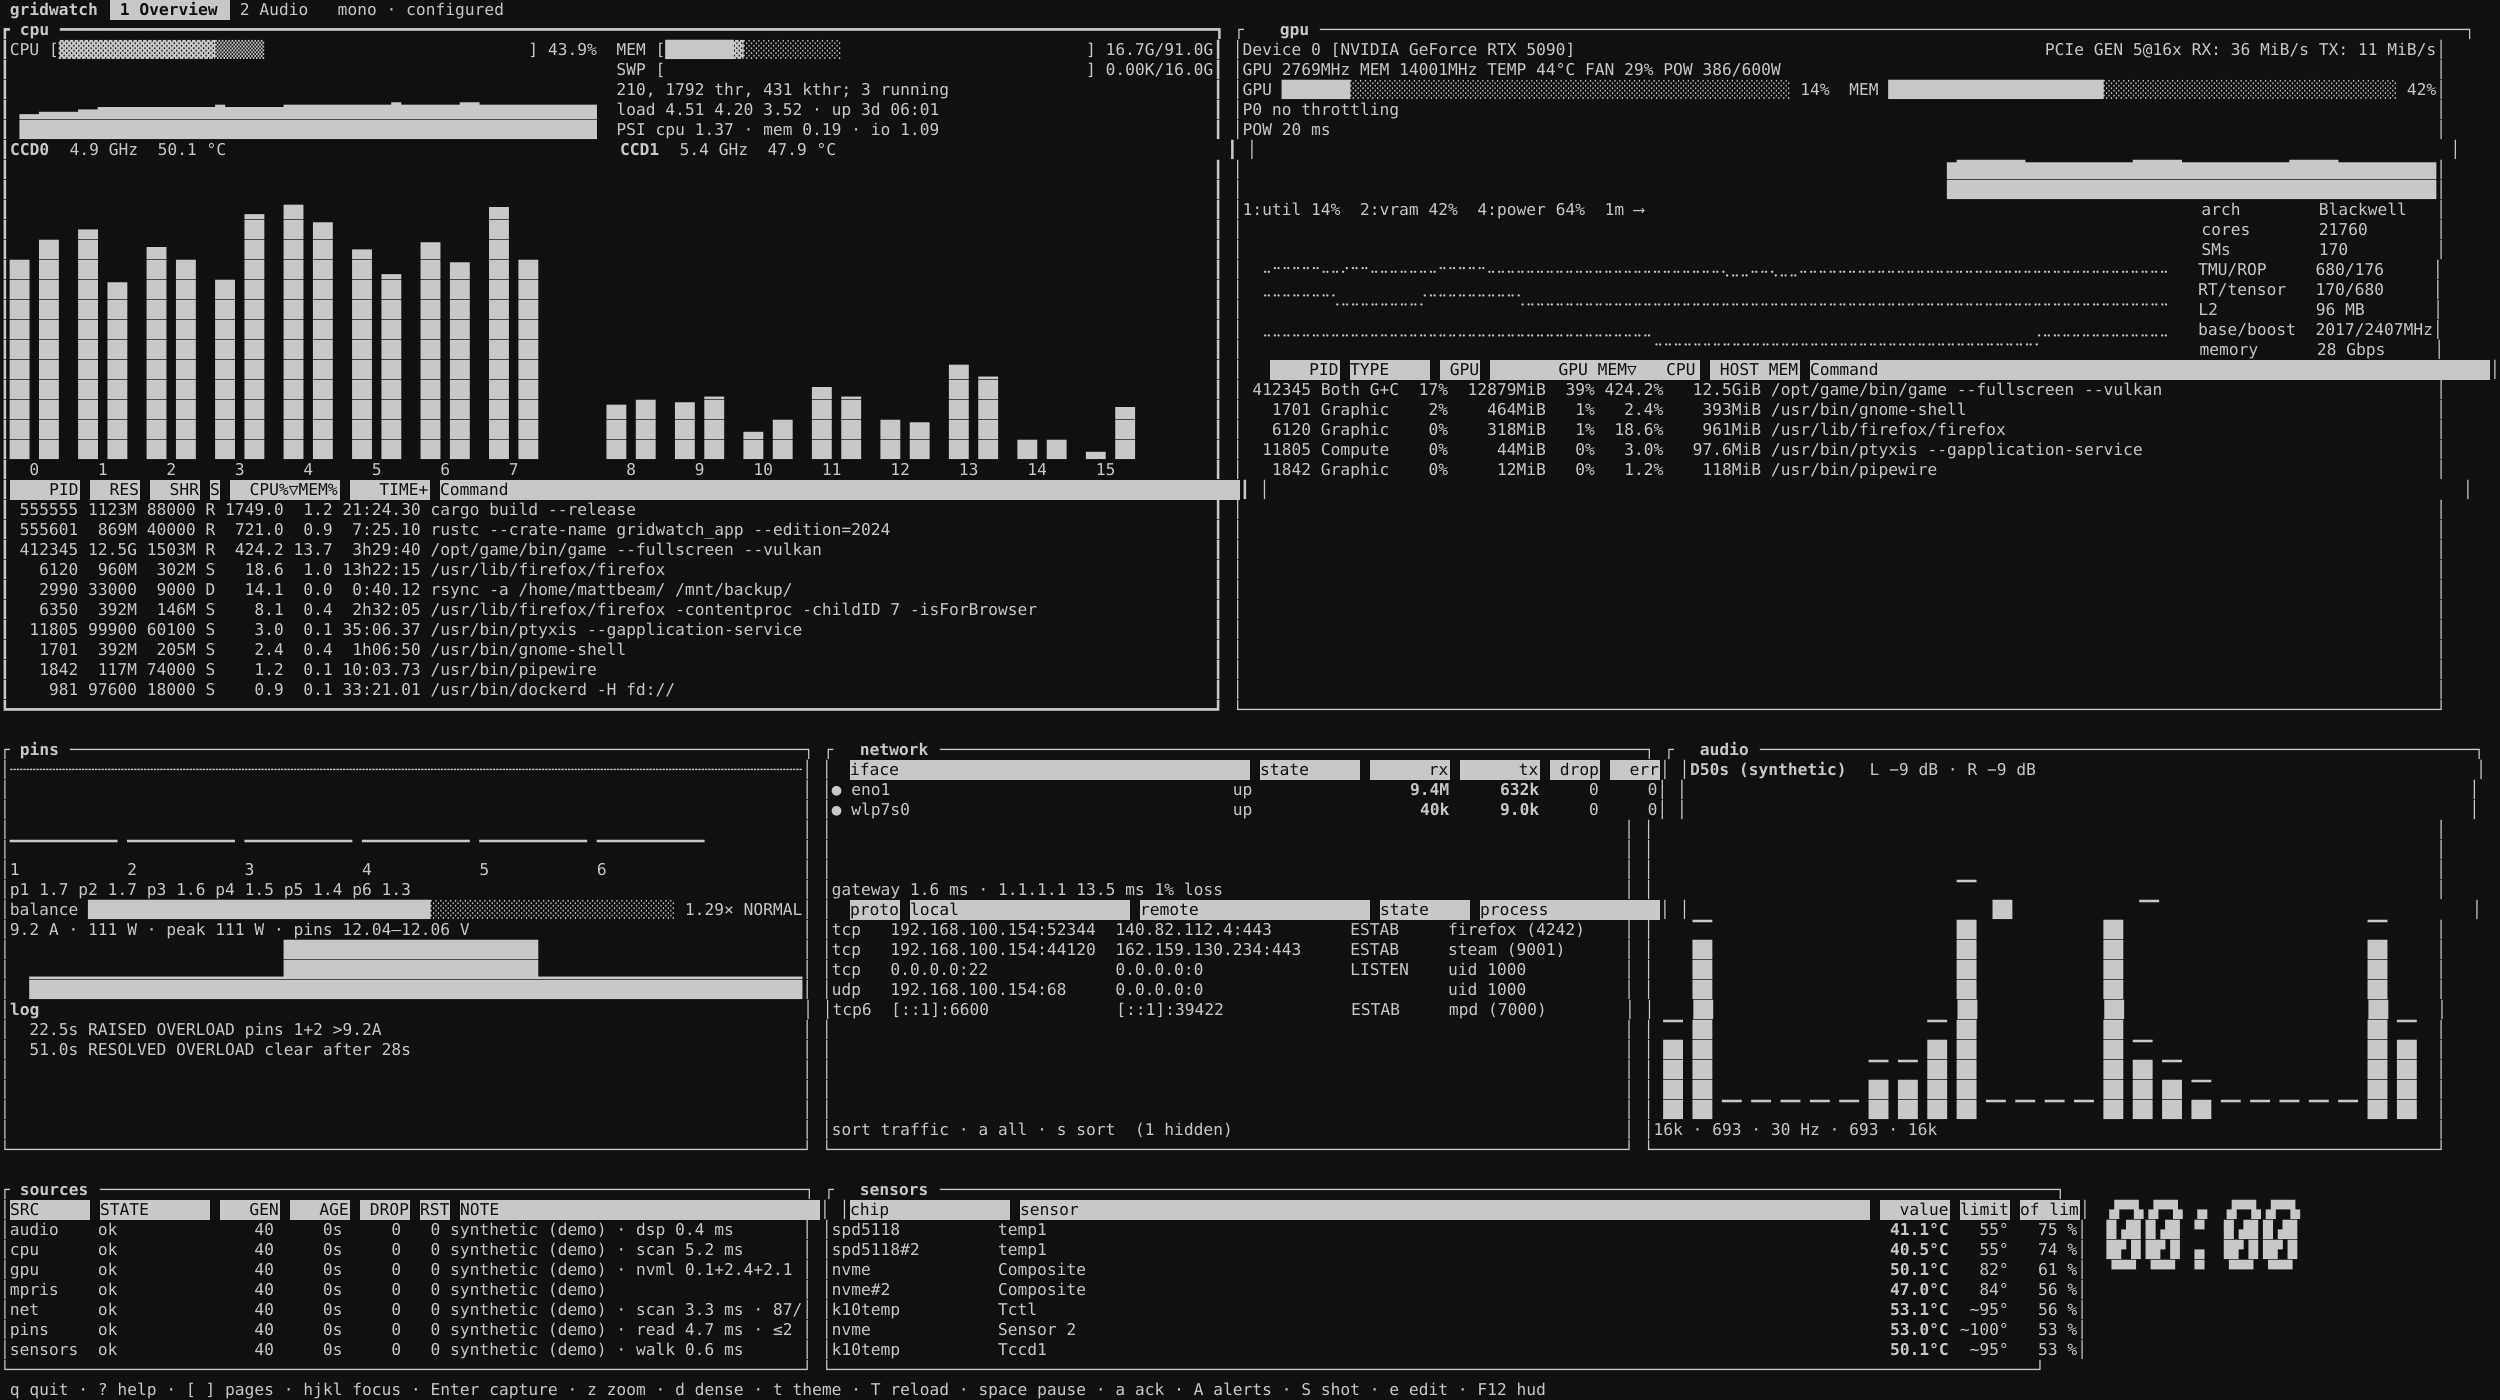
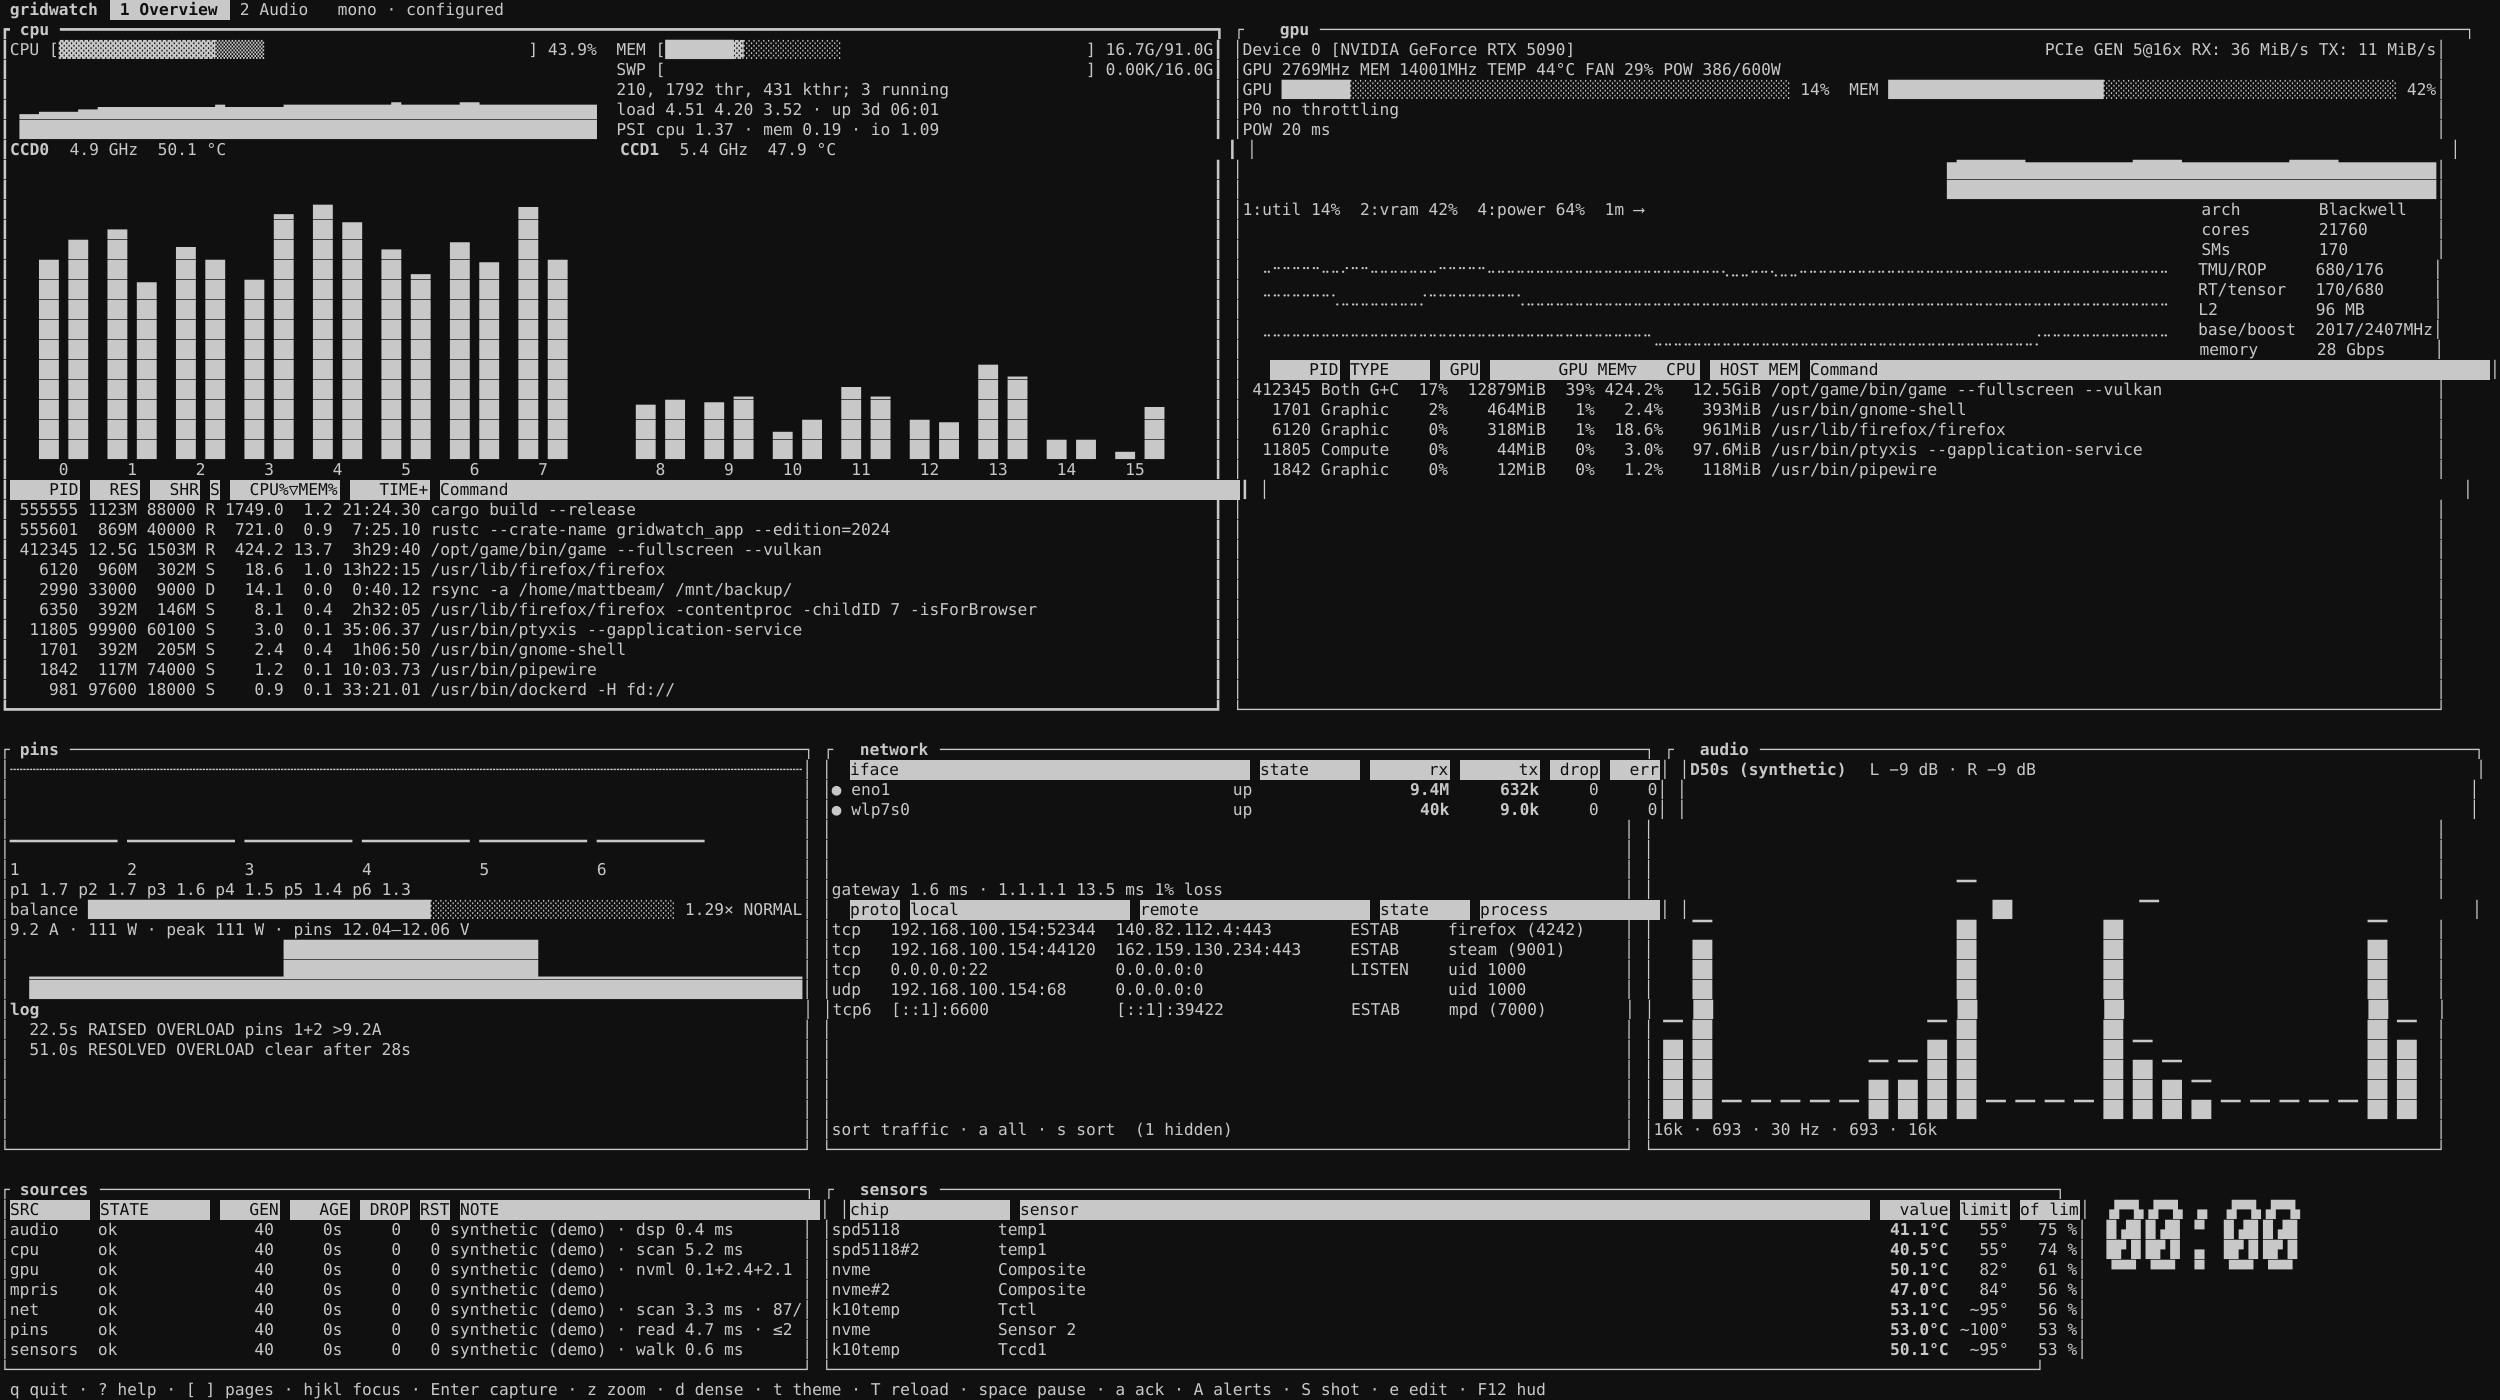
<svg xmlns="http://www.w3.org/2000/svg" width="2000" height="1120" viewBox="0 0 2000 1120" font-family="DejaVu Sans Mono, Menlo, Consolas, monospace" font-size="13">
  <rect width="2000" height="1120" fill="#101010" />
  <rect x="88" y="0" width="96" height="16" fill="#c8c8c8" />
  <rect x="1016" y="288" width="56" height="16" fill="#c8c8c8" />
  <rect x="1080" y="288" width="64" height="16" fill="#c8c8c8" />
  <rect x="1152" y="288" width="32" height="16" fill="#c8c8c8" />
  <rect x="1192" y="288" width="168" height="16" fill="#c8c8c8" />
  <rect x="1368" y="288" width="72" height="16" fill="#c8c8c8" />
  <rect x="1448" y="288" width="544" height="16" fill="#c8c8c8" />
  <rect x="8" y="384" width="56" height="16" fill="#c8c8c8" />
  <rect x="72" y="384" width="40" height="16" fill="#c8c8c8" />
  <rect x="120" y="384" width="40" height="16" fill="#c8c8c8" />
  <rect x="168" y="384" width="8" height="16" fill="#c8c8c8" />
  <rect x="184" y="384" width="88" height="16" fill="#c8c8c8" />
  <rect x="280" y="384" width="64" height="16" fill="#c8c8c8" />
  <rect x="352" y="384" width="640" height="16" fill="#c8c8c8" />
  <rect x="680" y="608" width="320" height="16" fill="#c8c8c8" />
  <rect x="1008" y="608" width="80" height="16" fill="#c8c8c8" />
  <rect x="1096" y="608" width="64" height="16" fill="#c8c8c8" />
  <rect x="1168" y="608" width="64" height="16" fill="#c8c8c8" />
  <rect x="1240" y="608" width="40" height="16" fill="#c8c8c8" />
  <rect x="1288" y="608" width="40" height="16" fill="#c8c8c8" />
  <rect x="680" y="720" width="40" height="16" fill="#c8c8c8" />
  <rect x="728" y="720" width="176" height="16" fill="#c8c8c8" />
  <rect x="912" y="720" width="184" height="16" fill="#c8c8c8" />
  <rect x="1104" y="720" width="72" height="16" fill="#c8c8c8" />
  <rect x="1184" y="720" width="144" height="16" fill="#c8c8c8" />
  <rect x="8" y="960" width="64" height="16" fill="#c8c8c8" />
  <rect x="80" y="960" width="88" height="16" fill="#c8c8c8" />
  <rect x="176" y="960" width="48" height="16" fill="#c8c8c8" />
  <rect x="232" y="960" width="48" height="16" fill="#c8c8c8" />
  <rect x="288" y="960" width="40" height="16" fill="#c8c8c8" />
  <rect x="336" y="960" width="24" height="16" fill="#c8c8c8" />
  <rect x="368" y="960" width="288" height="16" fill="#c8c8c8" />
  <rect x="680" y="960" width="128" height="16" fill="#c8c8c8" />
  <rect x="816" y="960" width="680" height="16" fill="#c8c8c8" />
  <rect x="1504" y="960" width="56" height="16" fill="#c8c8c8" />
  <rect x="1568" y="960" width="40" height="16" fill="#c8c8c8" />
  <rect x="1616" y="960" width="48" height="16" fill="#c8c8c8" />
  <text x="0" y="12" fill="#c8c8c8" font-weight="bold" textLength="88" lengthAdjust="spacingAndGlyphs" xml:space="preserve"> gridwatch </text>
  <text x="88" y="12" fill="#101010" font-weight="bold" textLength="96" lengthAdjust="spacingAndGlyphs" xml:space="preserve"> 1 Overview </text>
  <text x="184" y="12" fill="#c8c8c8" textLength="1816" lengthAdjust="spacingAndGlyphs" xml:space="preserve"> 2 Audio   mono · configured                                                                                                                                                                                                       </text>
  <text x="0" y="28" fill="#c8c8c8" textLength="8" lengthAdjust="spacingAndGlyphs" xml:space="preserve">┏</text>
  <text x="8" y="28" fill="#c8c8c8" font-weight="bold" textLength="40" lengthAdjust="spacingAndGlyphs" xml:space="preserve"> cpu </text>
  <text x="48" y="28" fill="#c8c8c8" textLength="968" lengthAdjust="spacingAndGlyphs" xml:space="preserve">━━━━━━━━━━━━━━━━━━━━━━━━━━━━━━━━━━━━━━━━━━━━━━━━━━━━━━━━━━━━━━━━━━━━━━━━━━━━━━━━━━━━━━━━━━━━━━━━━━━━━━━━━━━━━━━━━━━━━━┓ ┌</text>
  <text x="1016" y="28" fill="#c8c8c8" font-weight="bold" textLength="40" lengthAdjust="spacingAndGlyphs" xml:space="preserve"> gpu </text>
  <text x="1056" y="28" fill="#c8c8c8" textLength="944" lengthAdjust="spacingAndGlyphs" xml:space="preserve">─────────────────────────────────────────────────────────────────────────────────────────────────────────────────────┐</text>
  <text x="0" y="44" fill="#c8c8c8" textLength="2000" lengthAdjust="spacingAndGlyphs" xml:space="preserve">┃CPU [▓▓▓▓▓▓▓▓▓▓▓▓▓▓▓▓▒▒▒▒▒                           ] 43.9%  MEM [███████▓░░░░░░░░░░                         ] 16.7G/91.0G┃ │Device 0 [NVIDIA GeForce RTX 5090]                                                PCIe GEN 5@16x RX: 36 MiB/s TX: 11 MiB/s│</text>
  <text x="0" y="60" fill="#c8c8c8" textLength="2000" lengthAdjust="spacingAndGlyphs" xml:space="preserve">┃                                                              SWP [                                           ] 0.00K/16.0G┃ │GPU 2769MHz MEM 14001MHz TEMP 44°C FAN 29% POW 386/600W                                                                   │</text>
  <text x="0" y="76" fill="#c8c8c8" textLength="2000" lengthAdjust="spacingAndGlyphs" xml:space="preserve">┃                                                              210, 1792 thr, 431 kthr; 3 running                           ┃ │GPU ███████░░░░░░░░░░░░░░░░░░░░░░░░░░░░░░░░░░░░░░░░░░░░░ 14%  MEM ██████████████████████░░░░░░░░░░░░░░░░░░░░░░░░░░░░░░ 42%│</text>
  <text x="0" y="92" fill="#c8c8c8" textLength="2000" lengthAdjust="spacingAndGlyphs" xml:space="preserve">┃ ▂▂▃▃▃▃▄▄▅▅▅▅▅▅▅▅▅▅▅▅▆▅▅▅▅▅▅▆▆▆▆▆▆▆▆▆▆▆▇▆▆▆▆▆▆▇▇▆▆▆▆▆▆▆▆▆▆▆▆  load 4.51 4.20 3.52 · up 3d 06:01                            ┃ │P0 no throttling                                                                                                          │</text>
  <text x="0" y="108" fill="#c8c8c8" textLength="2000" lengthAdjust="spacingAndGlyphs" xml:space="preserve">┃ ███████████████████████████████████████████████████████████  PSI cpu 1.37 · mem 0.19 · io 1.09                            ┃ │POW 20 ms                                                                                                                 │</text>
  <text x="0" y="124" fill="#c8c8c8" textLength="8" lengthAdjust="spacingAndGlyphs" xml:space="preserve">┃</text>
  <text x="8" y="124" fill="#c8c8c8" font-weight="bold" textLength="32" lengthAdjust="spacingAndGlyphs" xml:space="preserve">CCD0</text>
  <text x="40" y="124" fill="#c8c8c8" textLength="456" lengthAdjust="spacingAndGlyphs" xml:space="preserve">  4.9 GHz  50.1 °C                                       </text>
  <text x="496" y="124" fill="#c8c8c8" font-weight="bold" textLength="32" lengthAdjust="spacingAndGlyphs" xml:space="preserve">CCD1</text>
  <text x="528" y="124" fill="#c8c8c8" textLength="1472" lengthAdjust="spacingAndGlyphs" xml:space="preserve">  5.4 GHz  47.9 °C                                        ┃ │                                                                                                                          │</text>
  <text x="0" y="140" fill="#c8c8c8" textLength="2000" lengthAdjust="spacingAndGlyphs" xml:space="preserve">┃                                                                                                                           ┃ │                                                                        ▇███████▇▇▇▇▇▇▇▇▇▇▇█████▇▇▇▇▇▇▇▇▇▇▇█████▇▇▇▇▇▇▇▇▇▇│</text>
  <text x="0" y="156" fill="#c8c8c8" textLength="2000" lengthAdjust="spacingAndGlyphs" xml:space="preserve">┃                                                                                                                           ┃ │                                                                        ██████████████████████████████████████████████████│</text>
-   <text x="0" y="172" fill="#c8c8c8" textLength="2000" lengthAdjust="spacingAndGlyphs" xml:space="preserve">┃                        ▂▂  ▆▆                   ▅▅                                                                        ┃ │1:util 14%  2:vram 42%  4:power 64%  1m ⟶                                                         arch        Blackwell   │</text>
-   <text x="0" y="188" fill="#c8c8c8" textLength="2000" lengthAdjust="spacingAndGlyphs" xml:space="preserve">┃       ▄▄               ██  ██ ▇▇                ██                                                                        ┃ │                                                                                                  cores       21760       │</text>
-   <text x="0" y="204" fill="#c8c8c8" textLength="2000" lengthAdjust="spacingAndGlyphs" xml:space="preserve">┃   ██  ██     ▅▅        ██  ██ ██  ▄▄     ▇▇     ██                                                                        ┃ │                                                                                                  SMs         170         │</text>
-   <text x="0" y="220" fill="#c8c8c8" textLength="2000" lengthAdjust="spacingAndGlyphs" xml:space="preserve">┃██ ██  ██     ██ ██     ██  ██ ██  ██ ▂▂  ██ ▇▇  ██ ██                                                                     ┃ │  ⠤⠒⠒⠒⠒⠒⠤⠤⠔⠒⠒⠤⠤⠤⠤⠤⠤⠤⠒⠒⠒⠒⠒⠤⠤⠤⠤⠤⠤⠤⠤⠤⠤⠤⠤⠤⠤⠤⠤⠤⠤⠤⠤⠤⠤⠤⠤⢄⣀⣀⠤⠤⢄⣀⣀⠤⠤⠤⠤⠤⠤⠤⠤⠤⠤⠤⠤⠤⠤⠤⠤⠤⠤⠤⠤⠤⠤⠤⠤⠤⠤⠤⠤⠤⠤⠤⠤⠤⠤⠤⠤⠤⠤   TMU/ROP     680/176     │</text>
-   <text x="0" y="236" fill="#c8c8c8" textLength="2000" lengthAdjust="spacingAndGlyphs" xml:space="preserve">┃██ ██  ██ ▇▇  ██ ██  ██ ██  ██ ██  ██ ██  ██ ██  ██ ██                                                                     ┃ │  ⣀⣀⣀⣀⣀⣀⣀⡀        ⢀⣀⣀⣀⣀⣀⣀⣀⣀⣀⡀                                                                     RT/tensor   170/680     │</text>
-   <text x="0" y="252" fill="#c8c8c8" textLength="2000" lengthAdjust="spacingAndGlyphs" xml:space="preserve">┃██ ██  ██ ██  ██ ██  ██ ██  ██ ██  ██ ██  ██ ██  ██ ██                                                                     ┃ │         ⠈⠉⠉⠉⠉⠉⠉⠉⠉⠁         ⠈⠉⠉⠉⠉⠉⠉⠉⠉⠉⠉⠉⠉⠉⠉⠉⠉⠉⠉⠉⠉⠉⠉⠉⠉⠉⠉⠉⠉⠉⠉⠉⠉⠉⠉⠉⠉⠉⠉⠉⠉⠉⠉⠉⠉⠉⠉⠉⠉⠉⠉⠉⠉⠉⠉⠉⠉⠉⠉⠉⠉⠉⠉⠉⠉⠉⠉   L2          96 MB       │</text>
-   <text x="0" y="268" fill="#c8c8c8" textLength="2000" lengthAdjust="spacingAndGlyphs" xml:space="preserve">┃██ ██  ██ ██  ██ ██  ██ ██  ██ ██  ██ ██  ██ ██  ██ ██                                                                     ┃ │  ⣀⣀⣀⣀⣀⣀⣀⣀⣀⣀⣀⣀⣀⣀⣀⣀⣀⣀⣀⣀⣀⣀⣀⣀⣀⣀⣀⣀⣀⣀⣀⣀⣀⣀⣀⣀⣀⣀⣀⣀                                       ⢀⣀⣀⣀⣀⣀⣀⣀⣀⣀⣀⣀⣀⣀   base/boost  2017/2407MHz│</text>
-   <text x="0" y="284" fill="#c8c8c8" textLength="2000" lengthAdjust="spacingAndGlyphs" xml:space="preserve">┃██ ██  ██ ██  ██ ██  ██ ██  ██ ██  ██ ██  ██ ██  ██ ██                                                                     ┃ │                                          ⠉⠉⠉⠉⠉⠉⠉⠉⠉⠉⠉⠉⠉⠉⠉⠉⠉⠉⠉⠉⠉⠉⠉⠉⠉⠉⠉⠉⠉⠉⠉⠉⠉⠉⠉⠉⠉⠉⠉⠁                memory      28 Gbps     │</text>
-   <text x="0" y="300" fill="#c8c8c8" textLength="1016" lengthAdjust="spacingAndGlyphs" xml:space="preserve">┃██ ██  ██ ██  ██ ██  ██ ██  ██ ██  ██ ██  ██ ██  ██ ██                                          ▆▆ ▁▁                      ┃ │</text>
+   <text x="0" y="172" fill="#c8c8c8" textLength="2000" lengthAdjust="spacingAndGlyphs" xml:space="preserve">┃                           ▂▂  ▆▆                   ▅▅                                                                     ┃ │1:util 14%  2:vram 42%  4:power 64%  1m ⟶                                                         arch        Blackwell   │</text>
+   <text x="0" y="188" fill="#c8c8c8" textLength="2000" lengthAdjust="spacingAndGlyphs" xml:space="preserve">┃          ▄▄               ██  ██ ▇▇                ██                                                                     ┃ │                                                                                                  cores       21760       │</text>
+   <text x="0" y="204" fill="#c8c8c8" textLength="2000" lengthAdjust="spacingAndGlyphs" xml:space="preserve">┃      ██  ██     ▅▅        ██  ██ ██  ▄▄     ▇▇     ██                                                                     ┃ │                                                                                                  SMs         170         │</text>
+   <text x="0" y="220" fill="#c8c8c8" textLength="2000" lengthAdjust="spacingAndGlyphs" xml:space="preserve">┃   ██ ██  ██     ██ ██     ██  ██ ██  ██ ▂▂  ██ ▇▇  ██ ██                                                                  ┃ │  ⠤⠒⠒⠒⠒⠒⠤⠤⠔⠒⠒⠤⠤⠤⠤⠤⠤⠤⠒⠒⠒⠒⠒⠤⠤⠤⠤⠤⠤⠤⠤⠤⠤⠤⠤⠤⠤⠤⠤⠤⠤⠤⠤⠤⠤⠤⠤⢄⣀⣀⠤⠤⢄⣀⣀⠤⠤⠤⠤⠤⠤⠤⠤⠤⠤⠤⠤⠤⠤⠤⠤⠤⠤⠤⠤⠤⠤⠤⠤⠤⠤⠤⠤⠤⠤⠤⠤⠤⠤⠤⠤⠤⠤   TMU/ROP     680/176     │</text>
+   <text x="0" y="236" fill="#c8c8c8" textLength="2000" lengthAdjust="spacingAndGlyphs" xml:space="preserve">┃   ██ ██  ██ ▇▇  ██ ██  ██ ██  ██ ██  ██ ██  ██ ██  ██ ██                                                                  ┃ │  ⣀⣀⣀⣀⣀⣀⣀⡀        ⢀⣀⣀⣀⣀⣀⣀⣀⣀⣀⡀                                                                     RT/tensor   170/680     │</text>
+   <text x="0" y="252" fill="#c8c8c8" textLength="2000" lengthAdjust="spacingAndGlyphs" xml:space="preserve">┃   ██ ██  ██ ██  ██ ██  ██ ██  ██ ██  ██ ██  ██ ██  ██ ██                                                                  ┃ │         ⠈⠉⠉⠉⠉⠉⠉⠉⠉⠁         ⠈⠉⠉⠉⠉⠉⠉⠉⠉⠉⠉⠉⠉⠉⠉⠉⠉⠉⠉⠉⠉⠉⠉⠉⠉⠉⠉⠉⠉⠉⠉⠉⠉⠉⠉⠉⠉⠉⠉⠉⠉⠉⠉⠉⠉⠉⠉⠉⠉⠉⠉⠉⠉⠉⠉⠉⠉⠉⠉⠉⠉⠉⠉⠉⠉⠉⠉   L2          96 MB       │</text>
+   <text x="0" y="268" fill="#c8c8c8" textLength="2000" lengthAdjust="spacingAndGlyphs" xml:space="preserve">┃   ██ ██  ██ ██  ██ ██  ██ ██  ██ ██  ██ ██  ██ ██  ██ ██                                                                  ┃ │  ⣀⣀⣀⣀⣀⣀⣀⣀⣀⣀⣀⣀⣀⣀⣀⣀⣀⣀⣀⣀⣀⣀⣀⣀⣀⣀⣀⣀⣀⣀⣀⣀⣀⣀⣀⣀⣀⣀⣀⣀                                       ⢀⣀⣀⣀⣀⣀⣀⣀⣀⣀⣀⣀⣀⣀   base/boost  2017/2407MHz│</text>
+   <text x="0" y="284" fill="#c8c8c8" textLength="2000" lengthAdjust="spacingAndGlyphs" xml:space="preserve">┃   ██ ██  ██ ██  ██ ██  ██ ██  ██ ██  ██ ██  ██ ██  ██ ██                                                                  ┃ │                                          ⠉⠉⠉⠉⠉⠉⠉⠉⠉⠉⠉⠉⠉⠉⠉⠉⠉⠉⠉⠉⠉⠉⠉⠉⠉⠉⠉⠉⠉⠉⠉⠉⠉⠉⠉⠉⠉⠉⠉⠁                memory      28 Gbps     │</text>
+   <text x="0" y="300" fill="#c8c8c8" textLength="1016" lengthAdjust="spacingAndGlyphs" xml:space="preserve">┃   ██ ██  ██ ██  ██ ██  ██ ██  ██ ██  ██ ██  ██ ██  ██ ██                                          ▆▆ ▁▁                   ┃ │</text>
  <text x="1016" y="300" fill="#101010" textLength="56" lengthAdjust="spacingAndGlyphs" xml:space="preserve">    PID</text>
  <text x="1080" y="300" fill="#101010" textLength="64" lengthAdjust="spacingAndGlyphs" xml:space="preserve">TYPE    </text>
  <text x="1152" y="300" fill="#101010" textLength="32" lengthAdjust="spacingAndGlyphs" xml:space="preserve"> GPU</text>
  <text x="1192" y="300" fill="#101010" textLength="168" lengthAdjust="spacingAndGlyphs" xml:space="preserve">       GPU MEM▽   CPU</text>
  <text x="1368" y="300" fill="#101010" textLength="72" lengthAdjust="spacingAndGlyphs" xml:space="preserve"> HOST MEM</text>
  <text x="1448" y="300" fill="#101010" textLength="544" lengthAdjust="spacingAndGlyphs" xml:space="preserve">Command                                                             </text>
  <text x="1992" y="300" fill="#c8c8c8" textLength="8" lengthAdjust="spacingAndGlyphs" xml:space="preserve">│</text>
-   <text x="0" y="316" fill="#c8c8c8" textLength="2000" lengthAdjust="spacingAndGlyphs" xml:space="preserve">┃██ ██  ██ ██  ██ ██  ██ ██  ██ ██  ██ ██  ██ ██  ██ ██                 ▁▁         ▅▅ ▁▁         ██ ██                      ┃ │ 412345 Both G+C  17%  12879MiB  39% 424.2%   12.5GiB /opt/game/bin/game --fullscreen --vulkan                            │</text>
-   <text x="0" y="332" fill="#c8c8c8" textLength="2000" lengthAdjust="spacingAndGlyphs" xml:space="preserve">┃██ ██  ██ ██  ██ ██  ██ ██  ██ ██  ██ ██  ██ ██  ██ ██       ▆▆ ██  ▇▇ ██         ██ ██         ██ ██            ▅▅        ┃ │   1701 Graphic    2%    464MiB   1%   2.4%    393MiB /usr/bin/gnome-shell                                                │</text>
-   <text x="0" y="348" fill="#c8c8c8" textLength="2000" lengthAdjust="spacingAndGlyphs" xml:space="preserve">┃██ ██  ██ ██  ██ ██  ██ ██  ██ ██  ██ ██  ██ ██  ██ ██       ██ ██  ██ ██  ▃▃ ██  ██ ██  ██ ▇▇  ██ ██            ██        ┃ │   6120 Graphic    0%    318MiB   1%  18.6%    961MiB /usr/lib/firefox/firefox                                            │</text>
-   <text x="0" y="364" fill="#c8c8c8" textLength="2000" lengthAdjust="spacingAndGlyphs" xml:space="preserve">┃██ ██  ██ ██  ██ ██  ██ ██  ██ ██  ██ ██  ██ ██  ██ ██       ██ ██  ██ ██  ██ ██  ██ ██  ██ ██  ██ ██  ██ ██  ▃▃ ██        ┃ │  11805 Compute    0%     44MiB   0%   3.0%   97.6MiB /usr/bin/ptyxis --gapplication-service                              │</text>
-   <text x="0" y="380" fill="#c8c8c8" textLength="2000" lengthAdjust="spacingAndGlyphs" xml:space="preserve">┃  0      1      2      3      4      5      6      7           8      9     10     11     12     13     14     15          ┃ │   1842 Graphic    0%     12MiB   0%   1.2%    118MiB /usr/bin/pipewire                                                   │</text>
+   <text x="0" y="316" fill="#c8c8c8" textLength="2000" lengthAdjust="spacingAndGlyphs" xml:space="preserve">┃   ██ ██  ██ ██  ██ ██  ██ ██  ██ ██  ██ ██  ██ ██  ██ ██                 ▁▁         ▅▅ ▁▁         ██ ██                   ┃ │ 412345 Both G+C  17%  12879MiB  39% 424.2%   12.5GiB /opt/game/bin/game --fullscreen --vulkan                            │</text>
+   <text x="0" y="332" fill="#c8c8c8" textLength="2000" lengthAdjust="spacingAndGlyphs" xml:space="preserve">┃   ██ ██  ██ ██  ██ ██  ██ ██  ██ ██  ██ ██  ██ ██  ██ ██       ▆▆ ██  ▇▇ ██         ██ ██         ██ ██            ▅▅     ┃ │   1701 Graphic    2%    464MiB   1%   2.4%    393MiB /usr/bin/gnome-shell                                                │</text>
+   <text x="0" y="348" fill="#c8c8c8" textLength="2000" lengthAdjust="spacingAndGlyphs" xml:space="preserve">┃   ██ ██  ██ ██  ██ ██  ██ ██  ██ ██  ██ ██  ██ ██  ██ ██       ██ ██  ██ ██  ▃▃ ██  ██ ██  ██ ▇▇  ██ ██            ██     ┃ │   6120 Graphic    0%    318MiB   1%  18.6%    961MiB /usr/lib/firefox/firefox                                            │</text>
+   <text x="0" y="364" fill="#c8c8c8" textLength="2000" lengthAdjust="spacingAndGlyphs" xml:space="preserve">┃   ██ ██  ██ ██  ██ ██  ██ ██  ██ ██  ██ ██  ██ ██  ██ ██       ██ ██  ██ ██  ██ ██  ██ ██  ██ ██  ██ ██  ██ ██  ▃▃ ██     ┃ │  11805 Compute    0%     44MiB   0%   3.0%   97.6MiB /usr/bin/ptyxis --gapplication-service                              │</text>
+   <text x="0" y="380" fill="#c8c8c8" textLength="2000" lengthAdjust="spacingAndGlyphs" xml:space="preserve">┃     0      1      2      3      4      5      6      7           8      9     10     11     12     13     14     15       ┃ │   1842 Graphic    0%     12MiB   0%   1.2%    118MiB /usr/bin/pipewire                                                   │</text>
  <text x="0" y="396" fill="#c8c8c8" textLength="8" lengthAdjust="spacingAndGlyphs" xml:space="preserve">┃</text>
  <text x="8" y="396" fill="#101010" textLength="56" lengthAdjust="spacingAndGlyphs" xml:space="preserve">    PID</text>
  <text x="72" y="396" fill="#101010" textLength="40" lengthAdjust="spacingAndGlyphs" xml:space="preserve">  RES</text>
  <text x="120" y="396" fill="#101010" textLength="40" lengthAdjust="spacingAndGlyphs" xml:space="preserve">  SHR</text>
  <text x="168" y="396" fill="#101010" textLength="8" lengthAdjust="spacingAndGlyphs" xml:space="preserve">S</text>
  <text x="184" y="396" fill="#101010" textLength="88" lengthAdjust="spacingAndGlyphs" xml:space="preserve">  CPU%▽MEM%</text>
  <text x="280" y="396" fill="#101010" textLength="64" lengthAdjust="spacingAndGlyphs" xml:space="preserve">   TIME+</text>
  <text x="352" y="396" fill="#101010" textLength="640" lengthAdjust="spacingAndGlyphs" xml:space="preserve">Command                                                                         </text>
  <text x="992" y="396" fill="#c8c8c8" textLength="1008" lengthAdjust="spacingAndGlyphs" xml:space="preserve">┃ │                                                                                                                          │</text>
  <text x="0" y="412" fill="#c8c8c8" textLength="2000" lengthAdjust="spacingAndGlyphs" xml:space="preserve">┃ 555555 1123M 88000 R 1749.0  1.2 21:24.30 cargo build --release                                                           ┃ │                                                                                                                          │</text>
  <text x="0" y="428" fill="#c8c8c8" textLength="2000" lengthAdjust="spacingAndGlyphs" xml:space="preserve">┃ 555601  869M 40000 R  721.0  0.9  7:25.10 rustc --crate-name gridwatch_app --edition=2024                                 ┃ │                                                                                                                          │</text>
  <text x="0" y="444" fill="#c8c8c8" textLength="2000" lengthAdjust="spacingAndGlyphs" xml:space="preserve">┃ 412345 12.5G 1503M R  424.2 13.7  3h29:40 /opt/game/bin/game --fullscreen --vulkan                                        ┃ │                                                                                                                          │</text>
  <text x="0" y="460" fill="#c8c8c8" textLength="2000" lengthAdjust="spacingAndGlyphs" xml:space="preserve">┃   6120  960M  302M S   18.6  1.0 13h22:15 /usr/lib/firefox/firefox                                                        ┃ │                                                                                                                          │</text>
  <text x="0" y="476" fill="#c8c8c8" textLength="2000" lengthAdjust="spacingAndGlyphs" xml:space="preserve">┃   2990 33000  9000 D   14.1  0.0  0:40.12 rsync -a /home/mattbeam/ /mnt/backup/                                           ┃ │                                                                                                                          │</text>
  <text x="0" y="492" fill="#c8c8c8" textLength="2000" lengthAdjust="spacingAndGlyphs" xml:space="preserve">┃   6350  392M  146M S    8.1  0.4  2h32:05 /usr/lib/firefox/firefox -contentproc -childID 7 -isForBrowser                  ┃ │                                                                                                                          │</text>
  <text x="0" y="508" fill="#c8c8c8" textLength="2000" lengthAdjust="spacingAndGlyphs" xml:space="preserve">┃  11805 99900 60100 S    3.0  0.1 35:06.37 /usr/bin/ptyxis --gapplication-service                                          ┃ │                                                                                                                          │</text>
  <text x="0" y="524" fill="#c8c8c8" textLength="2000" lengthAdjust="spacingAndGlyphs" xml:space="preserve">┃   1701  392M  205M S    2.4  0.4  1h06:50 /usr/bin/gnome-shell                                                            ┃ │                                                                                                                          │</text>
  <text x="0" y="540" fill="#c8c8c8" textLength="2000" lengthAdjust="spacingAndGlyphs" xml:space="preserve">┃   1842  117M 74000 S    1.2  0.1 10:03.73 /usr/bin/pipewire                                                               ┃ │                                                                                                                          │</text>
  <text x="0" y="556" fill="#c8c8c8" textLength="2000" lengthAdjust="spacingAndGlyphs" xml:space="preserve">┃    981 97600 18000 S    0.9  0.1 33:21.01 /usr/bin/dockerd -H fd://                                                       ┃ │                                                                                                                          │</text>
  <text x="0" y="572" fill="#c8c8c8" textLength="2000" lengthAdjust="spacingAndGlyphs" xml:space="preserve">┗━━━━━━━━━━━━━━━━━━━━━━━━━━━━━━━━━━━━━━━━━━━━━━━━━━━━━━━━━━━━━━━━━━━━━━━━━━━━━━━━━━━━━━━━━━━━━━━━━━━━━━━━━━━━━━━━━━━━━━━━━━━┛ └──────────────────────────────────────────────────────────────────────────────────────────────────────────────────────────┘</text>
  <text x="0" y="604" fill="#c8c8c8" textLength="8" lengthAdjust="spacingAndGlyphs" xml:space="preserve">┌</text>
  <text x="8" y="604" fill="#c8c8c8" font-weight="bold" textLength="48" lengthAdjust="spacingAndGlyphs" xml:space="preserve"> pins </text>
  <text x="56" y="604" fill="#c8c8c8" textLength="624" lengthAdjust="spacingAndGlyphs" xml:space="preserve">───────────────────────────────────────────────────────────────────────────┐ ┌</text>
  <text x="680" y="604" fill="#c8c8c8" font-weight="bold" textLength="72" lengthAdjust="spacingAndGlyphs" xml:space="preserve"> network </text>
  <text x="752" y="604" fill="#c8c8c8" textLength="600" lengthAdjust="spacingAndGlyphs" xml:space="preserve">────────────────────────────────────────────────────────────────────────┐ ┌</text>
  <text x="1352" y="604" fill="#c8c8c8" font-weight="bold" textLength="56" lengthAdjust="spacingAndGlyphs" xml:space="preserve"> audio </text>
  <text x="1408" y="604" fill="#c8c8c8" textLength="592" lengthAdjust="spacingAndGlyphs" xml:space="preserve">─────────────────────────────────────────────────────────────────────────┐</text>
  <text x="0" y="620" fill="#c8c8c8" textLength="680" lengthAdjust="spacingAndGlyphs" xml:space="preserve">│┄┄┄┄┄┄┄┄┄┄┄┄┄┄┄┄┄┄┄┄┄┄┄┄┄┄┄┄┄┄┄┄┄┄┄┄┄┄┄┄┄┄┄┄┄┄┄┄┄┄┄┄┄┄┄┄┄┄┄┄┄┄┄┄┄┄┄┄┄┄┄┄┄┄┄┄┄┄┄┄┄│ │</text>
  <text x="680" y="620" fill="#101010" textLength="320" lengthAdjust="spacingAndGlyphs" xml:space="preserve">iface                                   </text>
  <text x="1008" y="620" fill="#101010" textLength="80" lengthAdjust="spacingAndGlyphs" xml:space="preserve">state     </text>
  <text x="1096" y="620" fill="#101010" textLength="64" lengthAdjust="spacingAndGlyphs" xml:space="preserve">      rx</text>
  <text x="1168" y="620" fill="#101010" textLength="64" lengthAdjust="spacingAndGlyphs" xml:space="preserve">      tx</text>
  <text x="1240" y="620" fill="#101010" textLength="40" lengthAdjust="spacingAndGlyphs" xml:space="preserve"> drop</text>
  <text x="1288" y="620" fill="#101010" textLength="40" lengthAdjust="spacingAndGlyphs" xml:space="preserve">  err</text>
  <text x="1328" y="620" fill="#c8c8c8" textLength="24" lengthAdjust="spacingAndGlyphs" xml:space="preserve">│ │</text>
  <text x="1352" y="620" fill="#c8c8c8" font-weight="bold" textLength="128" lengthAdjust="spacingAndGlyphs" xml:space="preserve">D50s (synthetic)</text>
  <text x="1480" y="620" fill="#c8c8c8" textLength="520" lengthAdjust="spacingAndGlyphs" xml:space="preserve">  L −9 dB · R −9 dB                                             │</text>
  <text x="0" y="636" fill="#c8c8c8" textLength="1128" lengthAdjust="spacingAndGlyphs" xml:space="preserve">│                                                                                 │ │● eno1                                   up             </text>
  <text x="1128" y="636" fill="#c8c8c8" font-weight="bold" textLength="32" lengthAdjust="spacingAndGlyphs" xml:space="preserve">9.4M</text>
  <text x="1200" y="636" fill="#c8c8c8" font-weight="bold" textLength="32" lengthAdjust="spacingAndGlyphs" xml:space="preserve">632k</text>
  <text x="1232" y="636" fill="#c8c8c8" textLength="768" lengthAdjust="spacingAndGlyphs" xml:space="preserve">     0     0│ │                                                                                │</text>
  <text x="0" y="652" fill="#c8c8c8" textLength="1136" lengthAdjust="spacingAndGlyphs" xml:space="preserve">│                                                                                 │ │● wlp7s0                                 up              </text>
  <text x="1136" y="652" fill="#c8c8c8" font-weight="bold" textLength="24" lengthAdjust="spacingAndGlyphs" xml:space="preserve">40k</text>
  <text x="1200" y="652" fill="#c8c8c8" font-weight="bold" textLength="32" lengthAdjust="spacingAndGlyphs" xml:space="preserve">9.0k</text>
  <text x="1232" y="652" fill="#c8c8c8" textLength="768" lengthAdjust="spacingAndGlyphs" xml:space="preserve">     0     0│ │                                                                                │</text>
  <text x="0" y="668" fill="#c8c8c8" textLength="2000" lengthAdjust="spacingAndGlyphs" xml:space="preserve">│                                                                                 │ │                                                                                 │ │                                                                                │</text>
  <text x="0" y="684" fill="#c8c8c8" textLength="2000" lengthAdjust="spacingAndGlyphs" xml:space="preserve">│▔▔▔▔▔▔▔▔▔▔▔ ▔▔▔▔▔▔▔▔▔▔▔ ▔▔▔▔▔▔▔▔▔▔▔ ▔▔▔▔▔▔▔▔▔▔▔ ▔▔▔▔▔▔▔▔▔▔▔ ▔▔▔▔▔▔▔▔▔▔▔          │ │                                                                                 │ │                                                                                │</text>
  <text x="0" y="700" fill="#c8c8c8" textLength="2000" lengthAdjust="spacingAndGlyphs" xml:space="preserve">│1           2           3           4           5           6                    │ │                                                                                 │ │                                                                                │</text>
  <text x="0" y="716" fill="#c8c8c8" textLength="2000" lengthAdjust="spacingAndGlyphs" xml:space="preserve">│p1 1.7 p2 1.7 p3 1.6 p4 1.5 p5 1.4 p6 1.3                                        │ │gateway 1.6 ms · 1.1.1.1 13.5 ms 1% loss                                         │ │                               ▔▔                                               │</text>
  <text x="0" y="732" fill="#c8c8c8" textLength="680" lengthAdjust="spacingAndGlyphs" xml:space="preserve">│balance ███████████████████████████████████░░░░░░░░░░░░░░░░░░░░░░░░░ 1.29× NORMAL│ │</text>
  <text x="680" y="732" fill="#101010" textLength="40" lengthAdjust="spacingAndGlyphs" xml:space="preserve">proto</text>
  <text x="728" y="732" fill="#101010" textLength="176" lengthAdjust="spacingAndGlyphs" xml:space="preserve">local                 </text>
  <text x="912" y="732" fill="#101010" textLength="184" lengthAdjust="spacingAndGlyphs" xml:space="preserve">remote                 </text>
  <text x="1104" y="732" fill="#101010" textLength="72" lengthAdjust="spacingAndGlyphs" xml:space="preserve">state    </text>
  <text x="1184" y="732" fill="#101010" textLength="144" lengthAdjust="spacingAndGlyphs" xml:space="preserve">process           </text>
  <text x="1328" y="732" fill="#c8c8c8" textLength="672" lengthAdjust="spacingAndGlyphs" xml:space="preserve">│ │                               ██             ▔▔                                │</text>
  <text x="0" y="748" fill="#c8c8c8" textLength="2000" lengthAdjust="spacingAndGlyphs" xml:space="preserve">│9.2 A · 111 W · peak 111 W · pins 12.04–12.06 V                                  │ │tcp   192.168.100.154:52344  140.82.112.4:443        ESTAB     firefox (4242)    │ │    ▔▔                         ██             ██                         ▔▔     │</text>
  <text x="0" y="764" fill="#c8c8c8" textLength="2000" lengthAdjust="spacingAndGlyphs" xml:space="preserve">│                            ██████████████████████████                           │ │tcp   192.168.100.154:44120  162.159.130.234:443     ESTAB     steam (9001)      │ │    ██                         ██             ██                         ██     │</text>
  <text x="0" y="780" fill="#c8c8c8" textLength="2000" lengthAdjust="spacingAndGlyphs" xml:space="preserve">│  ▁▁▁▁▁▁▁▁▁▁▁▁▁▁▁▁▁▁▁▁▁▁▁▁▁▁██████████████████████████▁▁▁▁▁▁▁▁▁▁▁▁▁▁▁▁▁▁▁▁▁▁▁▁▁▁▁│ │tcp   0.0.0.0:22             0.0.0.0:0               LISTEN    uid 1000          │ │    ██                         ██             ██                         ██     │</text>
  <text x="0" y="796" fill="#c8c8c8" textLength="2000" lengthAdjust="spacingAndGlyphs" xml:space="preserve">│  ███████████████████████████████████████████████████████████████████████████████│ │udp   192.168.100.154:68     0.0.0.0:0                         uid 1000          │ │    ██                         ██             ██                         ██     │</text>
  <text x="0" y="812" fill="#c8c8c8" textLength="8" lengthAdjust="spacingAndGlyphs" xml:space="preserve">│</text>
  <text x="8" y="812" fill="#c8c8c8" font-weight="bold" textLength="24" lengthAdjust="spacingAndGlyphs" xml:space="preserve">log</text>
  <text x="32" y="812" fill="#c8c8c8" textLength="1968" lengthAdjust="spacingAndGlyphs" xml:space="preserve">                                                                              │ │tcp6  [::1]:6600             [::1]:39422             ESTAB     mpd (7000)        │ │    ██                         ██             ██                         ██     │</text>
  <text x="0" y="828" fill="#c8c8c8" textLength="2000" lengthAdjust="spacingAndGlyphs" xml:space="preserve">│  22.5s RAISED OVERLOAD pins 1+2 &gt;9.2A                                           │ │                                                                                 │ │ ▔▔ ██                      ▔▔ ██             ██                         ██ ▔▔  │</text>
  <text x="0" y="844" fill="#c8c8c8" textLength="2000" lengthAdjust="spacingAndGlyphs" xml:space="preserve">│  51.0s RESOLVED OVERLOAD clear after 28s                                        │ │                                                                                 │ │ ██ ██                      ██ ██             ██ ▔▔                      ██ ██  │</text>
  <text x="0" y="860" fill="#c8c8c8" textLength="2000" lengthAdjust="spacingAndGlyphs" xml:space="preserve">│                                                                                 │ │                                                                                 │ │ ██ ██                ▔▔ ▔▔ ██ ██             ██ ██ ▔▔                   ██ ██  │</text>
  <text x="0" y="876" fill="#c8c8c8" textLength="2000" lengthAdjust="spacingAndGlyphs" xml:space="preserve">│                                                                                 │ │                                                                                 │ │ ██ ██                ██ ██ ██ ██             ██ ██ ██ ▔▔                ██ ██  │</text>
  <text x="0" y="892" fill="#c8c8c8" textLength="2000" lengthAdjust="spacingAndGlyphs" xml:space="preserve">│                                                                                 │ │                                                                                 │ │ ██ ██ ▔▔ ▔▔ ▔▔ ▔▔ ▔▔ ██ ██ ██ ██ ▔▔ ▔▔ ▔▔ ▔▔ ██ ██ ██ ██ ▔▔ ▔▔ ▔▔ ▔▔ ▔▔ ██ ██  │</text>
  <text x="0" y="908" fill="#c8c8c8" textLength="2000" lengthAdjust="spacingAndGlyphs" xml:space="preserve">│                                                                                 │ │sort traffic · a all · s sort  (1 hidden)                                        │ │16k · 693 · 30 Hz · 693 · 16k                                                   │</text>
  <text x="0" y="924" fill="#c8c8c8" textLength="2000" lengthAdjust="spacingAndGlyphs" xml:space="preserve">└─────────────────────────────────────────────────────────────────────────────────┘ └─────────────────────────────────────────────────────────────────────────────────┘ └────────────────────────────────────────────────────────────────────────────────┘</text>
  <text x="0" y="956" fill="#c8c8c8" textLength="8" lengthAdjust="spacingAndGlyphs" xml:space="preserve">┌</text>
  <text x="8" y="956" fill="#c8c8c8" font-weight="bold" textLength="72" lengthAdjust="spacingAndGlyphs" xml:space="preserve"> sources </text>
  <text x="80" y="956" fill="#c8c8c8" textLength="600" lengthAdjust="spacingAndGlyphs" xml:space="preserve">────────────────────────────────────────────────────────────────────────┐ ┌</text>
  <text x="680" y="956" fill="#c8c8c8" font-weight="bold" textLength="72" lengthAdjust="spacingAndGlyphs" xml:space="preserve"> sensors </text>
  <text x="752" y="956" fill="#c8c8c8" textLength="1248" lengthAdjust="spacingAndGlyphs" xml:space="preserve">──────────────────────────────────────────────────────────────────────────────────────────────────────────────────┐                                         </text>
  <text x="0" y="972" fill="#c8c8c8" textLength="8" lengthAdjust="spacingAndGlyphs" xml:space="preserve">│</text>
  <text x="8" y="972" fill="#101010" textLength="64" lengthAdjust="spacingAndGlyphs" xml:space="preserve">SRC     </text>
  <text x="80" y="972" fill="#101010" textLength="88" lengthAdjust="spacingAndGlyphs" xml:space="preserve">STATE      </text>
  <text x="176" y="972" fill="#101010" textLength="48" lengthAdjust="spacingAndGlyphs" xml:space="preserve">   GEN</text>
  <text x="232" y="972" fill="#101010" textLength="48" lengthAdjust="spacingAndGlyphs" xml:space="preserve">   AGE</text>
  <text x="288" y="972" fill="#101010" textLength="40" lengthAdjust="spacingAndGlyphs" xml:space="preserve"> DROP</text>
  <text x="336" y="972" fill="#101010" textLength="24" lengthAdjust="spacingAndGlyphs" xml:space="preserve">RST</text>
  <text x="368" y="972" fill="#101010" textLength="288" lengthAdjust="spacingAndGlyphs" xml:space="preserve">NOTE                                </text>
  <text x="656" y="972" fill="#c8c8c8" textLength="24" lengthAdjust="spacingAndGlyphs" xml:space="preserve">│ │</text>
  <text x="680" y="972" fill="#101010" textLength="128" lengthAdjust="spacingAndGlyphs" xml:space="preserve">chip            </text>
  <text x="816" y="972" fill="#101010" textLength="680" lengthAdjust="spacingAndGlyphs" xml:space="preserve">sensor                                                                               </text>
  <text x="1504" y="972" fill="#101010" textLength="56" lengthAdjust="spacingAndGlyphs" xml:space="preserve">  value</text>
  <text x="1568" y="972" fill="#101010" textLength="40" lengthAdjust="spacingAndGlyphs" xml:space="preserve">limit</text>
  <text x="1616" y="972" fill="#101010" textLength="48" lengthAdjust="spacingAndGlyphs" xml:space="preserve">of lim</text>
  <text x="1664" y="972" fill="#c8c8c8" textLength="336" lengthAdjust="spacingAndGlyphs" xml:space="preserve">│  ▟▀▜▖▟▀▜▖ ▄  ▟▀▜▖▟▀▜▖                   </text>
  <text x="0" y="988" fill="#c8c8c8" textLength="1512" lengthAdjust="spacingAndGlyphs" xml:space="preserve">│audio    ok              40     0s     0   0 synthetic (demo) · dsp 0.4 ms       │ │spd5118          temp1                                                                                  </text>
  <text x="1512" y="988" fill="#c8c8c8" font-weight="bold" textLength="48" lengthAdjust="spacingAndGlyphs" xml:space="preserve">41.1°C</text>
  <text x="1560" y="988" fill="#c8c8c8" textLength="440" lengthAdjust="spacingAndGlyphs" xml:space="preserve">   55°   75 %│  █▗█▌█▗█▌ ▀  █▗█▌█▗█▌                   </text>
  <text x="0" y="1004" fill="#c8c8c8" textLength="1512" lengthAdjust="spacingAndGlyphs" xml:space="preserve">│cpu      ok              40     0s     0   0 synthetic (demo) · scan 5.2 ms      │ │spd5118#2        temp1                                                                                  </text>
  <text x="1512" y="1004" fill="#c8c8c8" font-weight="bold" textLength="48" lengthAdjust="spacingAndGlyphs" xml:space="preserve">40.5°C</text>
  <text x="1560" y="1004" fill="#c8c8c8" textLength="440" lengthAdjust="spacingAndGlyphs" xml:space="preserve">   55°   74 %│  █▛▐▌█▛▐▌ ▄  █▛▐▌█▛▐▌                   </text>
  <text x="0" y="1020" fill="#c8c8c8" textLength="1512" lengthAdjust="spacingAndGlyphs" xml:space="preserve">│gpu      ok              40     0s     0   0 synthetic (demo) · nvml 0.1+2.4+2.1 │ │nvme             Composite                                                                              </text>
  <text x="1512" y="1020" fill="#c8c8c8" font-weight="bold" textLength="48" lengthAdjust="spacingAndGlyphs" xml:space="preserve">50.1°C</text>
  <text x="1560" y="1020" fill="#c8c8c8" textLength="440" lengthAdjust="spacingAndGlyphs" xml:space="preserve">   82°   61 %│  ▝▀▀ ▝▀▀  ▀  ▝▀▀ ▝▀▀                    </text>
  <text x="0" y="1036" fill="#c8c8c8" textLength="1512" lengthAdjust="spacingAndGlyphs" xml:space="preserve">│mpris    ok              40     0s     0   0 synthetic (demo)                    │ │nvme#2           Composite                                                                              </text>
  <text x="1512" y="1036" fill="#c8c8c8" font-weight="bold" textLength="48" lengthAdjust="spacingAndGlyphs" xml:space="preserve">47.0°C</text>
  <text x="1560" y="1036" fill="#c8c8c8" textLength="440" lengthAdjust="spacingAndGlyphs" xml:space="preserve">   84°   56 %│                                         </text>
  <text x="0" y="1052" fill="#c8c8c8" textLength="1512" lengthAdjust="spacingAndGlyphs" xml:space="preserve">│net      ok              40     0s     0   0 synthetic (demo) · scan 3.3 ms · 87/│ │k10temp          Tctl                                                                                   </text>
  <text x="1512" y="1052" fill="#c8c8c8" font-weight="bold" textLength="48" lengthAdjust="spacingAndGlyphs" xml:space="preserve">53.1°C</text>
  <text x="1560" y="1052" fill="#c8c8c8" textLength="440" lengthAdjust="spacingAndGlyphs" xml:space="preserve">  ~95°   56 %│                                         </text>
  <text x="0" y="1068" fill="#c8c8c8" textLength="1512" lengthAdjust="spacingAndGlyphs" xml:space="preserve">│pins     ok              40     0s     0   0 synthetic (demo) · read 4.7 ms · ≤2 │ │nvme             Sensor 2                                                                               </text>
  <text x="1512" y="1068" fill="#c8c8c8" font-weight="bold" textLength="48" lengthAdjust="spacingAndGlyphs" xml:space="preserve">53.0°C</text>
  <text x="1560" y="1068" fill="#c8c8c8" textLength="440" lengthAdjust="spacingAndGlyphs" xml:space="preserve"> ~100°   53 %│                                         </text>
  <text x="0" y="1084" fill="#c8c8c8" textLength="1512" lengthAdjust="spacingAndGlyphs" xml:space="preserve">│sensors  ok              40     0s     0   0 synthetic (demo) · walk 0.6 ms      │ │k10temp          Tccd1                                                                                  </text>
  <text x="1512" y="1084" fill="#c8c8c8" font-weight="bold" textLength="48" lengthAdjust="spacingAndGlyphs" xml:space="preserve">50.1°C</text>
  <text x="1560" y="1084" fill="#c8c8c8" textLength="440" lengthAdjust="spacingAndGlyphs" xml:space="preserve">  ~95°   53 %│                                         </text>
  <text x="0" y="1100" fill="#c8c8c8" textLength="2000" lengthAdjust="spacingAndGlyphs" xml:space="preserve">└─────────────────────────────────────────────────────────────────────────────────┘ └───────────────────────────────────────────────────────────────────────────────────────────────────────────────────────────┘                                         </text>
  <text x="0" y="1116" fill="#c8c8c8" textLength="2000" lengthAdjust="spacingAndGlyphs" xml:space="preserve"> q quit · ? help · [ ] pages · hjkl focus · Enter capture · z zoom · d dense · t theme · T reload · space pause · a ack · A alerts · S shot · e edit · F12 hud                                                                                            </text>
</svg>
